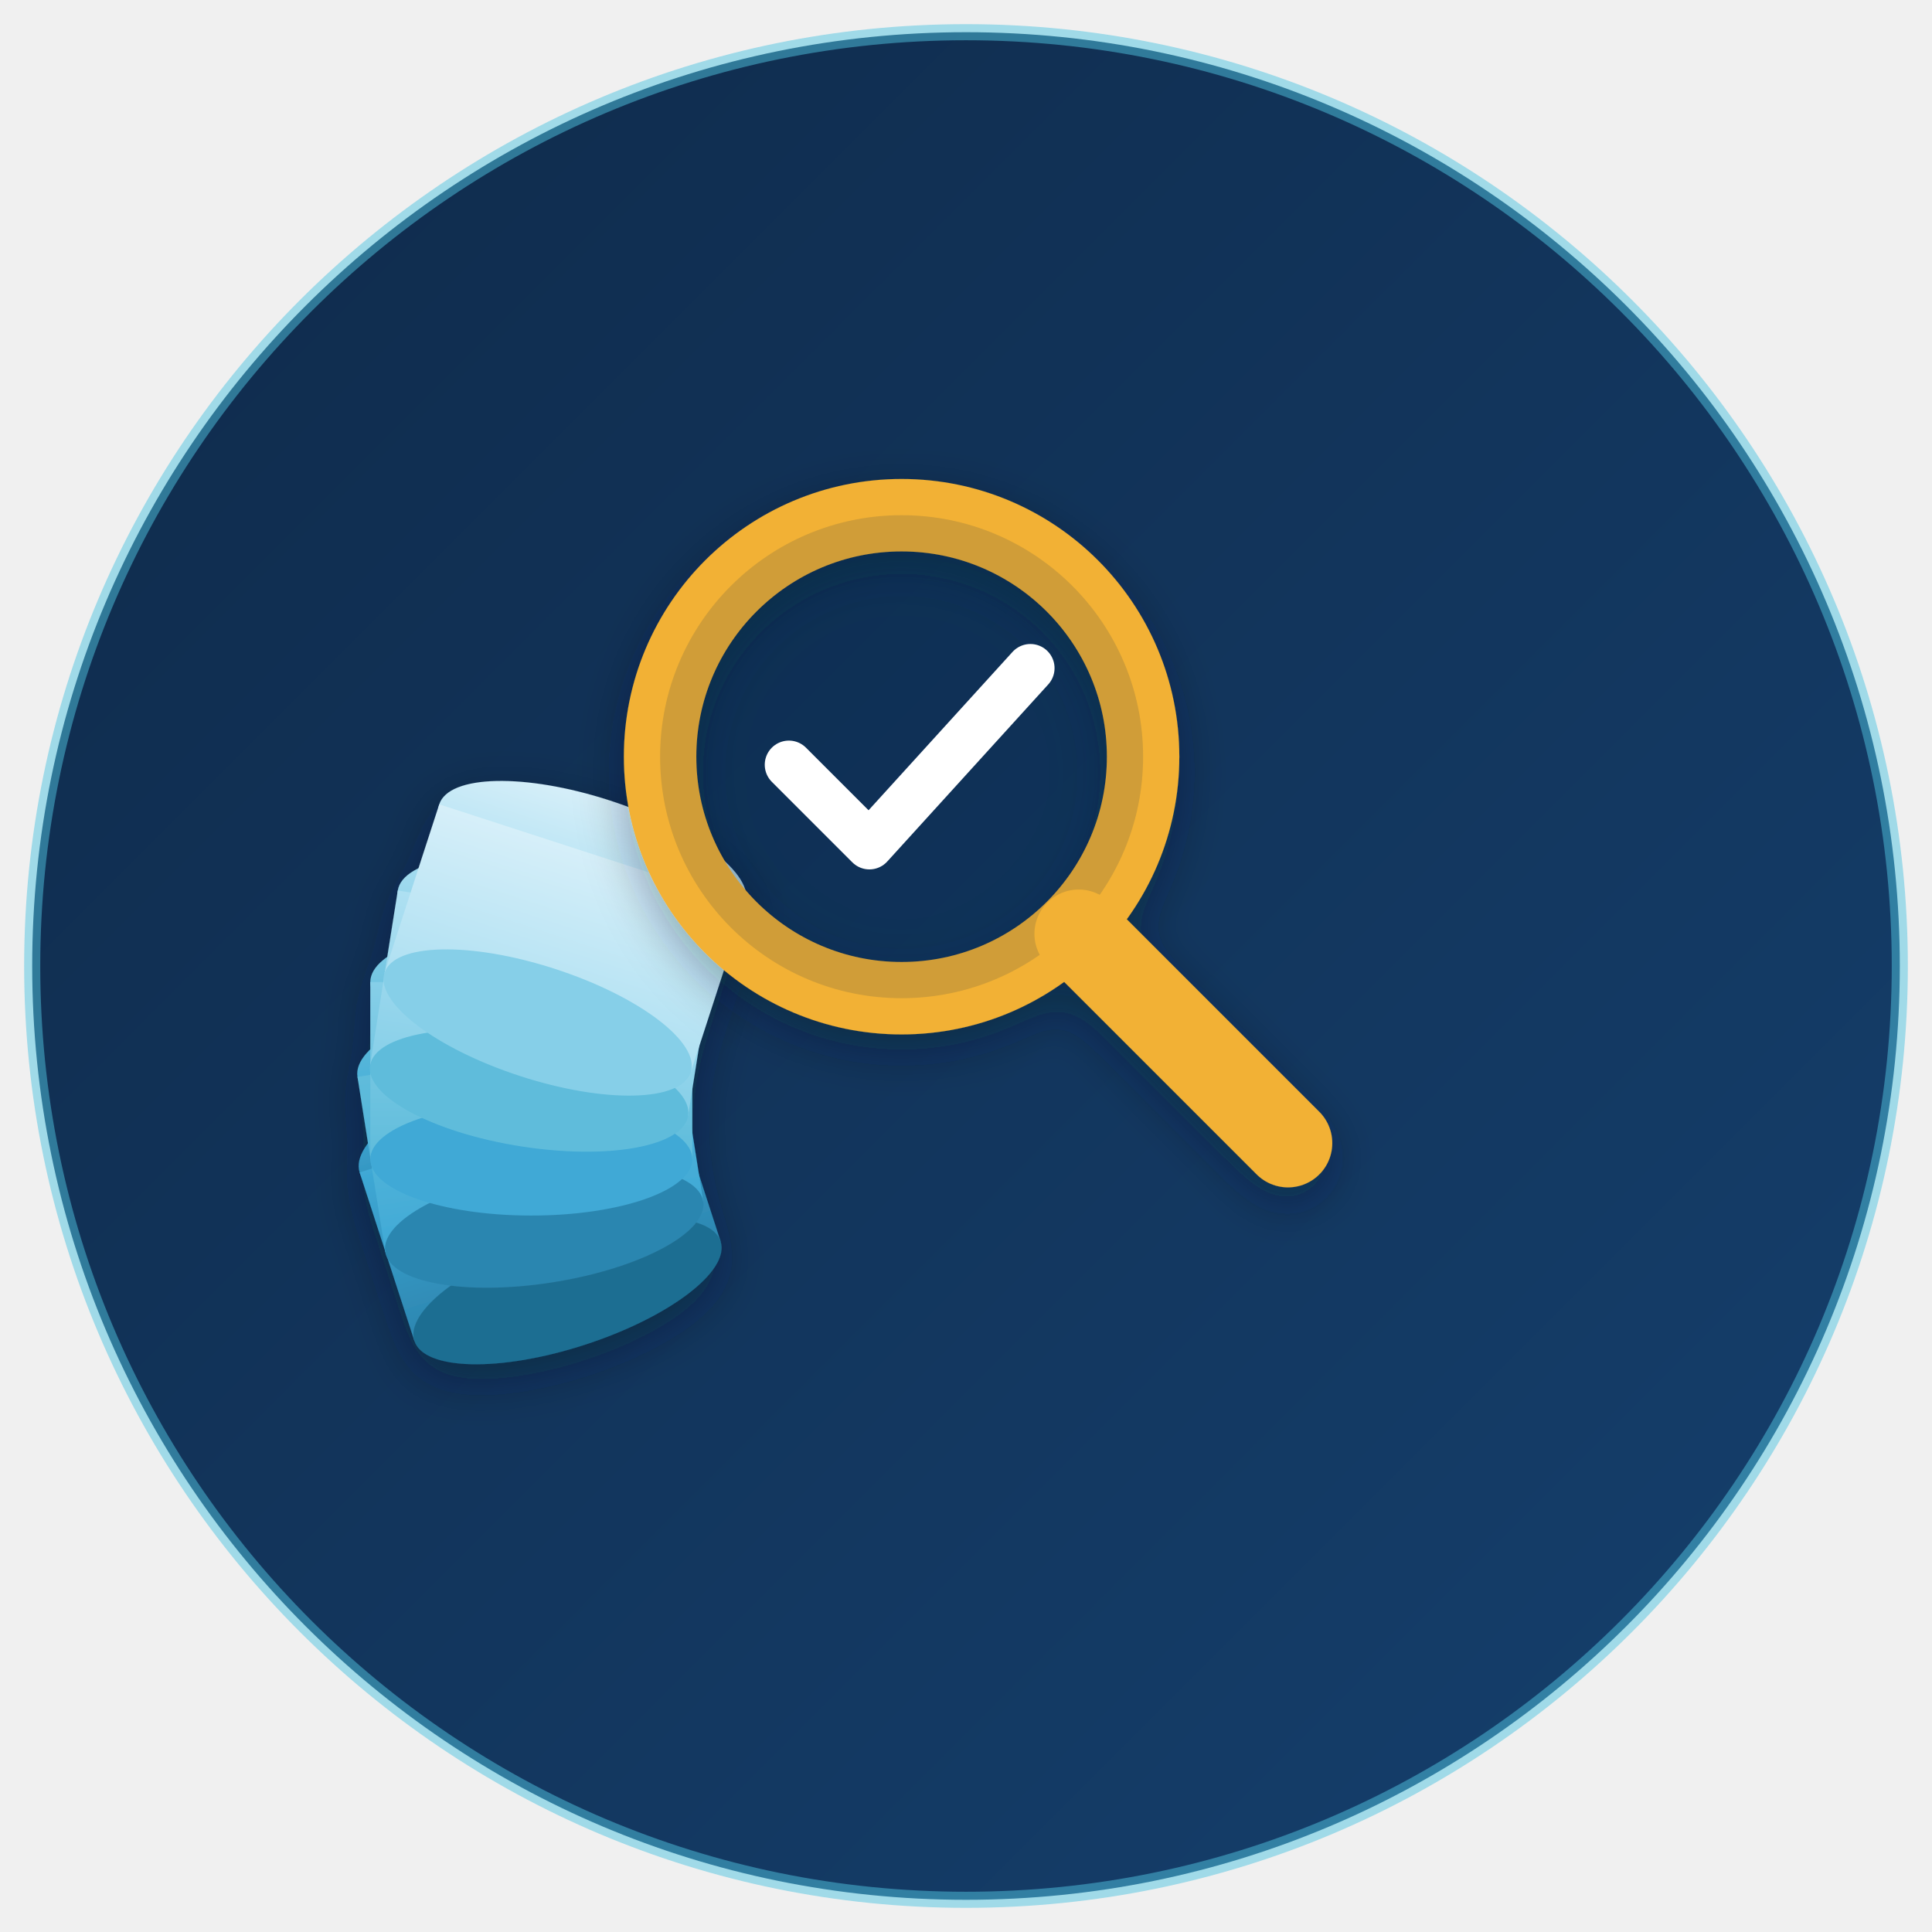
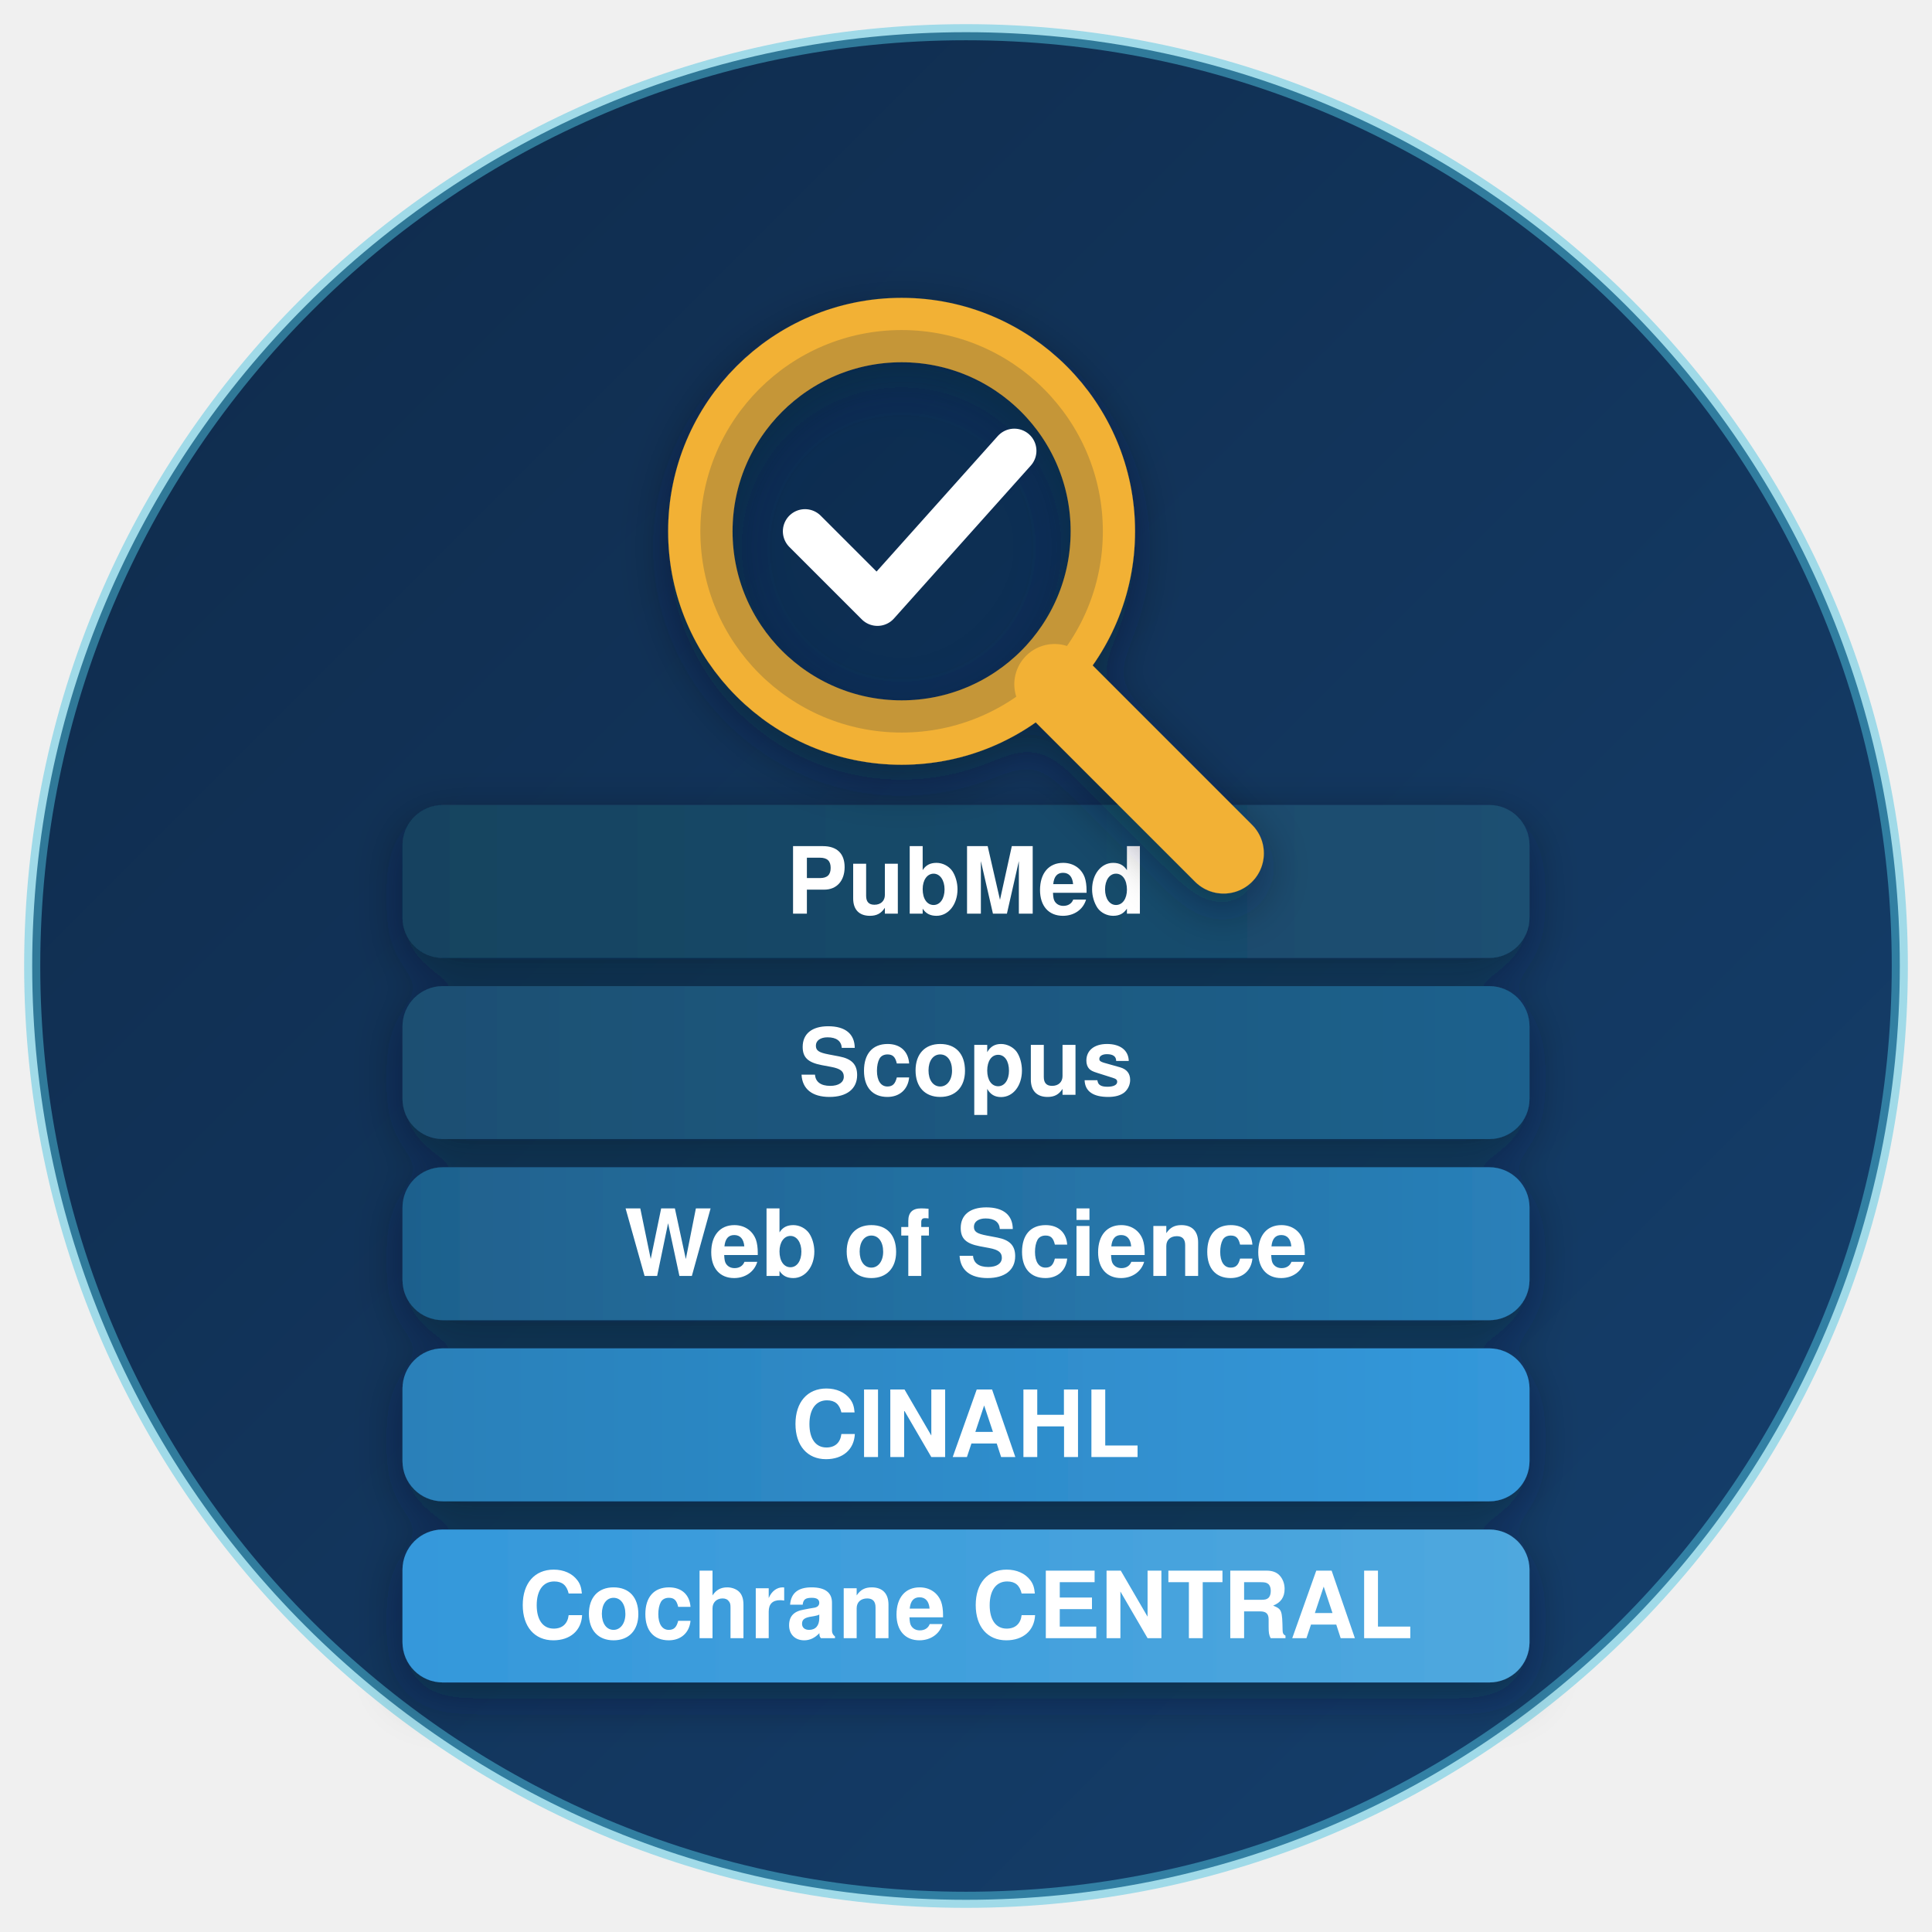
<svg xmlns="http://www.w3.org/2000/svg" viewBox="0 0 240 240" width="240" height="240">
  <defs>
    <linearGradient id="bg" x1="0%" y1="0%" x2="100%" y2="100%">
      <stop offset="0%" stop-color="#0F2A4A" />
      <stop offset="100%" stop-color="#15406E" />
    </linearGradient>
-     <linearGradient id="db1" x1="0%" y1="0%" x2="0%" y2="100%">
-       <stop offset="0%" stop-color="#3FA9D6" />
-       <stop offset="100%" stop-color="#2C86B0" />
+     <linearGradient id="band1" x1="0%" y1="0%" x2="100%" y2="0%">
+       <stop offset="0%" stop-color="#154360" />
+       <stop offset="100%" stop-color="#1B4F72" />
    </linearGradient>
-     <linearGradient id="db2" x1="0%" y1="0%" x2="0%" y2="100%">
-       <stop offset="0%" stop-color="#5FBCDB" />
-       <stop offset="100%" stop-color="#3FA9D6" />
+     <linearGradient id="band2" x1="0%" y1="0%" x2="100%" y2="0%">
+       <stop offset="0%" stop-color="#1B4F72" />
+       <stop offset="100%" stop-color="#1F618D" />
    </linearGradient>
-     <linearGradient id="db3" x1="0%" y1="0%" x2="0%" y2="100%">
-       <stop offset="0%" stop-color="#86CFE8" />
-       <stop offset="100%" stop-color="#5FBCDB" />
+     <linearGradient id="band3" x1="0%" y1="0%" x2="100%" y2="0%">
+       <stop offset="0%" stop-color="#1F618D" />
+       <stop offset="100%" stop-color="#2980B9" />
    </linearGradient>
-     <linearGradient id="db4" x1="0%" y1="0%" x2="0%" y2="100%">
-       <stop offset="0%" stop-color="#AEE0F2" />
-       <stop offset="100%" stop-color="#86CFE8" />
+     <linearGradient id="band4" x1="0%" y1="0%" x2="100%" y2="0%">
+       <stop offset="0%" stop-color="#2980B9" />
+       <stop offset="100%" stop-color="#3498DB" />
    </linearGradient>
-     <linearGradient id="db5" x1="0%" y1="0%" x2="0%" y2="100%">
-       <stop offset="0%" stop-color="#D6EFF9" />
-       <stop offset="100%" stop-color="#AEE0F2" />
+     <linearGradient id="band5" x1="0%" y1="0%" x2="100%" y2="0%">
+       <stop offset="0%" stop-color="#3498DB" />
+       <stop offset="100%" stop-color="#4FA8DE" />
    </linearGradient>
-     <filter id="soft" x="-20%" y="-20%" width="140%" height="140%">
-       <feDropShadow dx="0" dy="2" stdDeviation="3" flood-color="#06142A" flood-opacity="0.35" />
+     <filter id="soft" x="-30%" y="-30%" width="160%" height="160%">
+       <feDropShadow dx="0" dy="2" stdDeviation="3" flood-color="#06142A" flood-opacity="0.4" />
    </filter>
  </defs>
  <circle cx="120" cy="120" r="116" fill="url(#bg)" />
  <circle cx="120" cy="120" r="116" fill="none" stroke="#4FC3E0" stroke-width="2" opacity="0.5" />
-   <g filter="url(#soft)">
-     <g transform="translate(120,138) rotate(-18)">
-       <g transform="translate(-54,-16)">
-         <ellipse cx="0" cy="0" rx="20" ry="7" fill="url(#db1)" />
-         <rect x="-20" y="0" width="40" height="22" fill="url(#db1)" />
-         <ellipse cx="0" cy="22" rx="20" ry="7" fill="#1F6E92" />
-       </g>
+   <g font-family="Helvetica, Arial, sans-serif" font-weight="700" filter="url(#soft)">
+     <g>
+       <rect x="50" y="100" width="140" height="19" rx="5" fill="url(#band1)" />
+       <text x="120" y="113.5" font-size="11.5" fill="#FFFFFF" text-anchor="middle">PubMed</text>
    </g>
-     <g transform="translate(120,138) rotate(-9)">
-       <g transform="translate(-54,-16)">
-         <ellipse cx="0" cy="0" rx="20" ry="7" fill="url(#db2)" />
-         <rect x="-20" y="0" width="40" height="22" fill="url(#db2)" />
-         <ellipse cx="0" cy="22" rx="20" ry="7" fill="#2C86B0" />
-       </g>
+     <g>
+       <rect x="50" y="122.5" width="140" height="19" rx="5" fill="url(#band2)" />
+       <text x="120" y="136" font-size="11.5" fill="#FFFFFF" text-anchor="middle">Scopus</text>
    </g>
-     <g transform="translate(120,138) rotate(0)">
-       <g transform="translate(-54,-16)">
-         <ellipse cx="0" cy="0" rx="20" ry="7" fill="url(#db3)" />
-         <rect x="-20" y="0" width="40" height="22" fill="url(#db3)" />
-         <ellipse cx="0" cy="22" rx="20" ry="7" fill="#3FA9D6" />
-       </g>
+     <g>
+       <rect x="50" y="145" width="140" height="19" rx="5" fill="url(#band3)" />
+       <text x="120" y="158.5" font-size="11.5" fill="#FFFFFF" text-anchor="middle">Web of Science</text>
    </g>
-     <g transform="translate(120,138) rotate(9)">
-       <g transform="translate(-54,-16)">
-         <ellipse cx="0" cy="0" rx="20" ry="7" fill="url(#db4)" />
-         <rect x="-20" y="0" width="40" height="22" fill="url(#db4)" />
-         <ellipse cx="0" cy="22" rx="20" ry="7" fill="#5FBCDB" />
-       </g>
+     <g>
+       <rect x="50" y="167.5" width="140" height="19" rx="5" fill="url(#band4)" />
+       <text x="120" y="181" font-size="11.5" fill="#FFFFFF" text-anchor="middle">CINAHL</text>
    </g>
-     <g transform="translate(120,138) rotate(18)">
-       <g transform="translate(-54,-16)">
-         <ellipse cx="0" cy="0" rx="20" ry="7" fill="url(#db5)" />
-         <rect x="-20" y="0" width="40" height="22" fill="url(#db5)" />
-         <ellipse cx="0" cy="22" rx="20" ry="7" fill="#86CFE8" />
-       </g>
+     <g>
+       <rect x="50" y="190" width="140" height="19" rx="5" fill="url(#band5)" />
+       <text x="120" y="203.5" font-size="11.5" fill="#FFFFFF" text-anchor="middle">Cochrane CENTRAL</text>
    </g>
  </g>
  <g filter="url(#soft)">
-     <circle cx="112" cy="94" r="34" fill="#0B1F38" opacity="0.001" />
-     <circle cx="112" cy="94" r="30" fill="none" stroke="#F2B134" stroke-width="9" />
-     <circle cx="112" cy="94" r="30" fill="#0F2A4A" opacity="0.15" />
-     <line x1="134" y1="116" x2="160" y2="142" stroke="#F2B134" stroke-width="11" stroke-linecap="round" />
+     <circle cx="112" cy="66" r="25" fill="none" stroke="#F2B134" stroke-width="8" />
+     <circle cx="112" cy="66" r="25" fill="#0F2A4A" opacity="0.2" />
+     <line x1="131" y1="85" x2="152" y2="106" stroke="#F2B134" stroke-width="10" stroke-linecap="round" />
  </g>
-   <path d="M 98 95 L 108 105 L 128 83" fill="none" stroke="#FFFFFF" stroke-width="6" stroke-linecap="round" stroke-linejoin="round" />
+   <path d="M 100 66 L 109 75 L 126 56" fill="none" stroke="#FFFFFF" stroke-width="5.5" stroke-linecap="round" stroke-linejoin="round" />
</svg>
